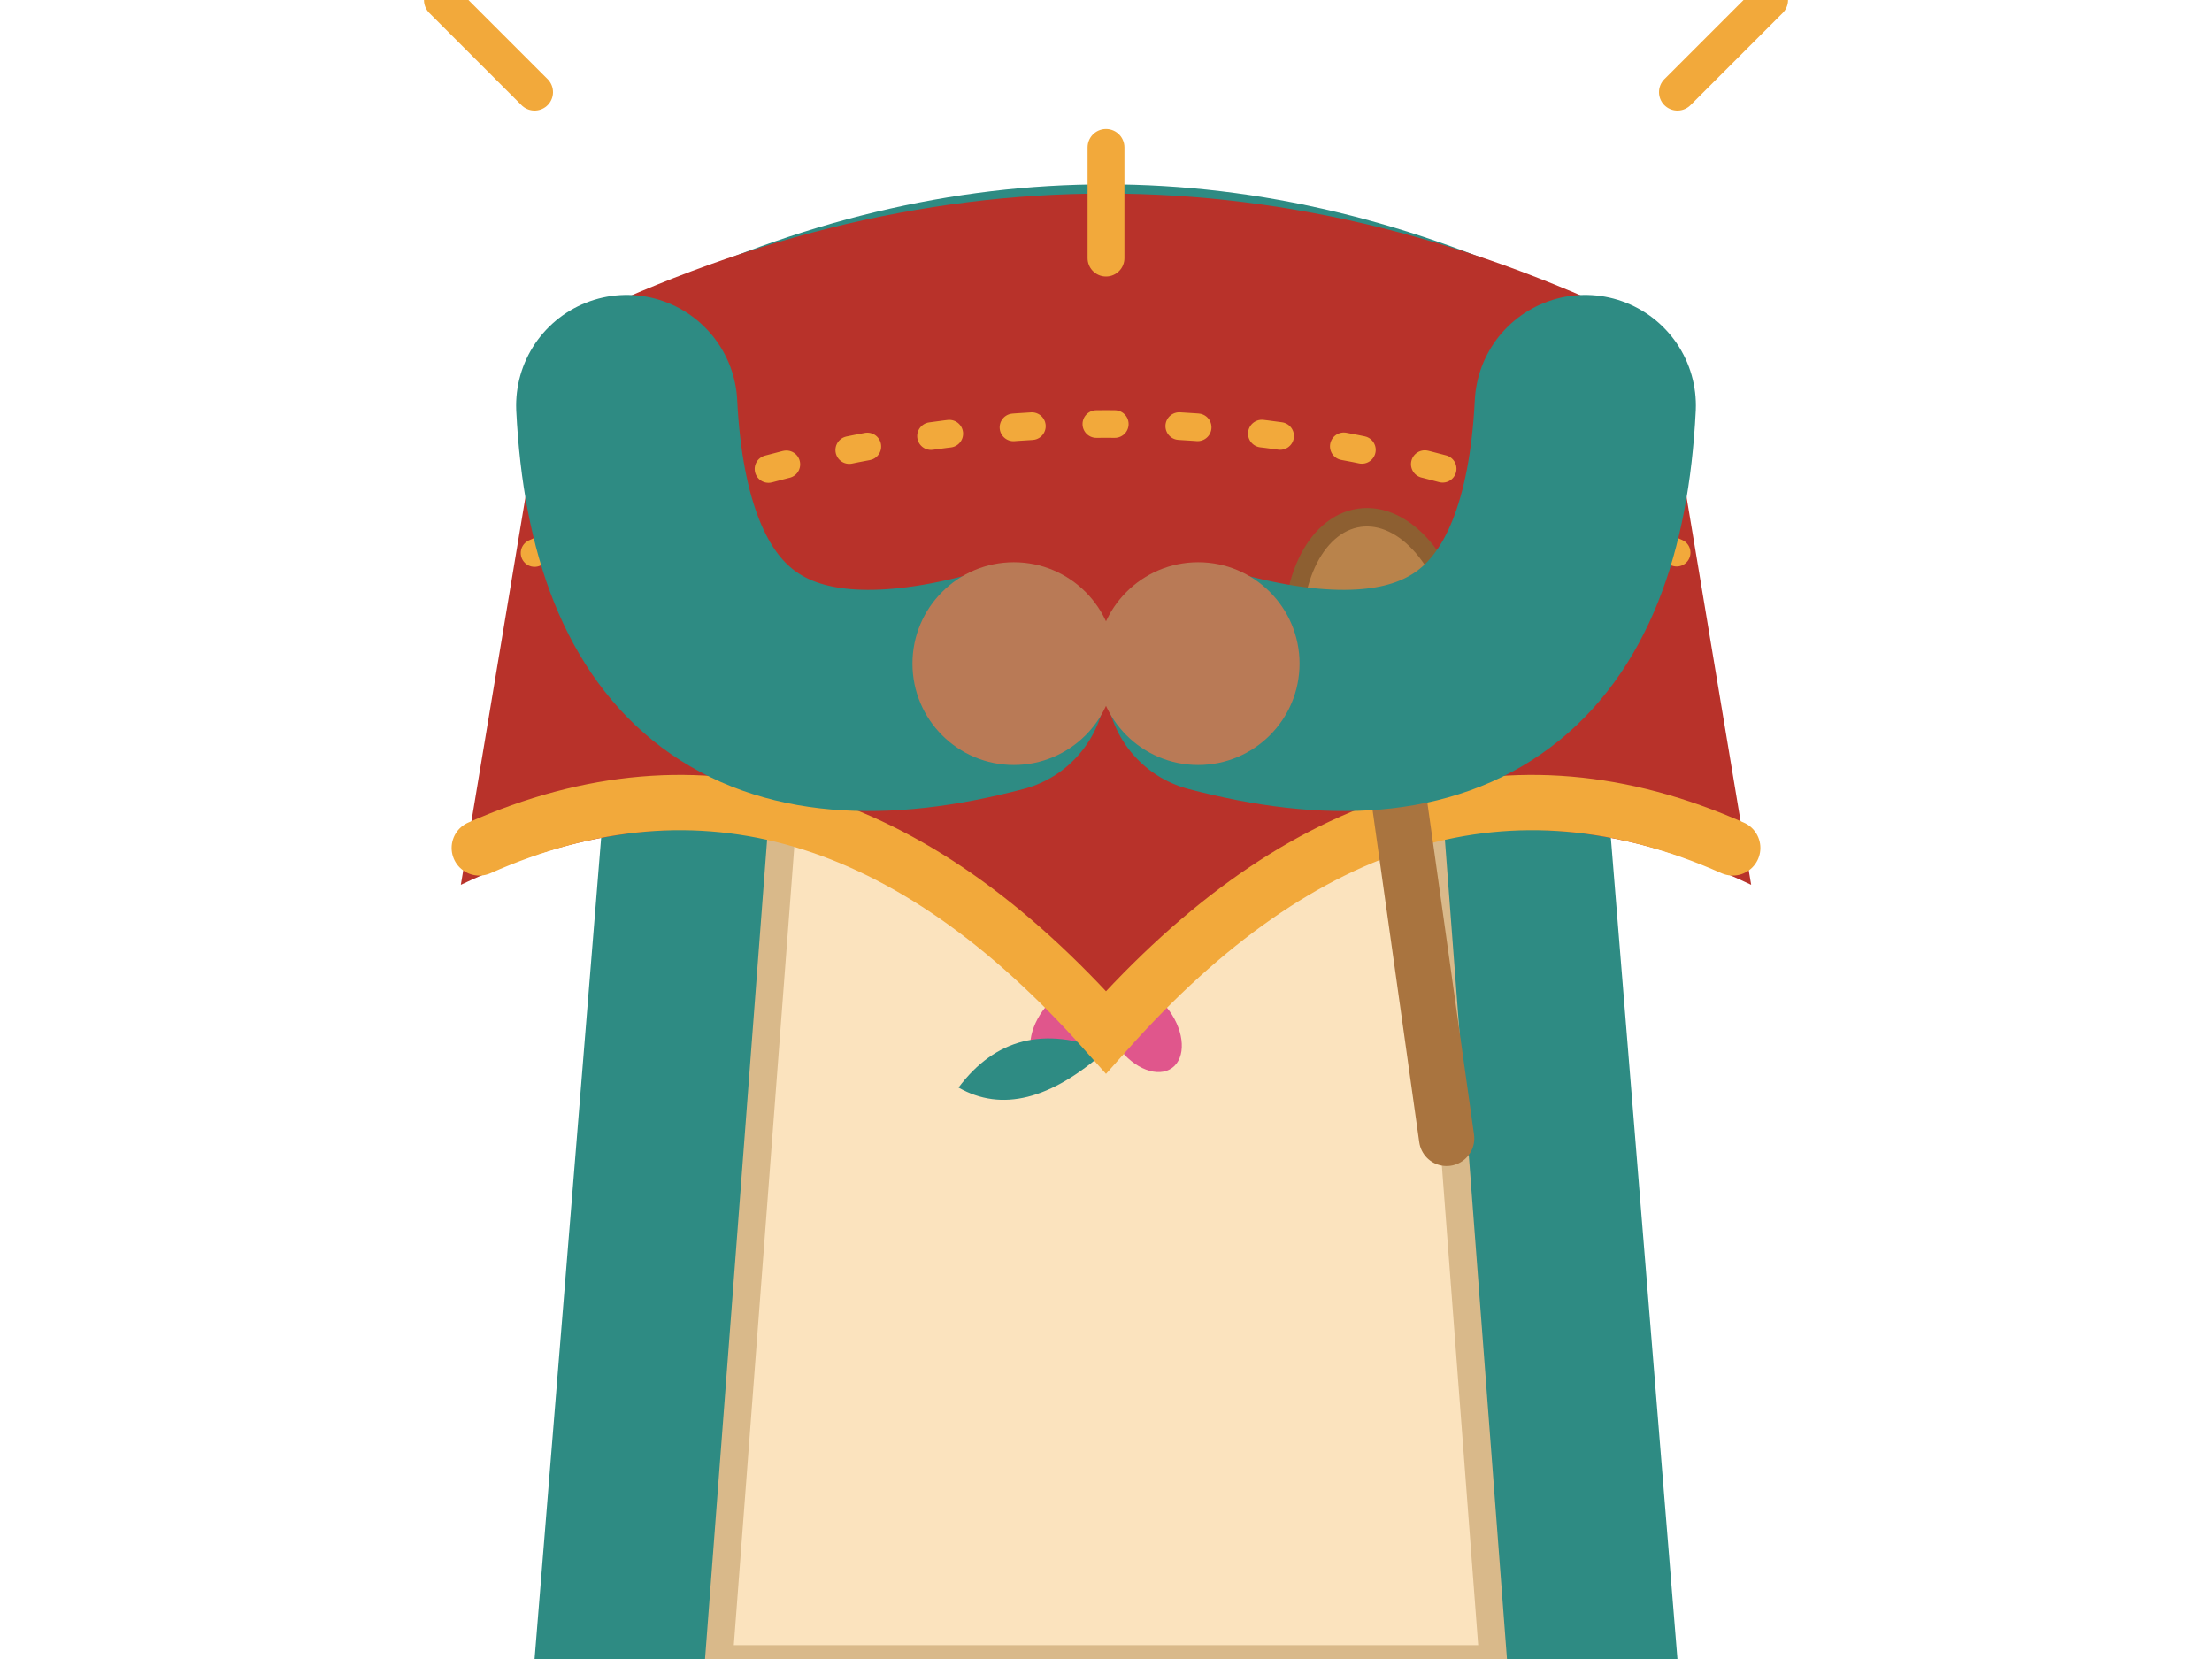
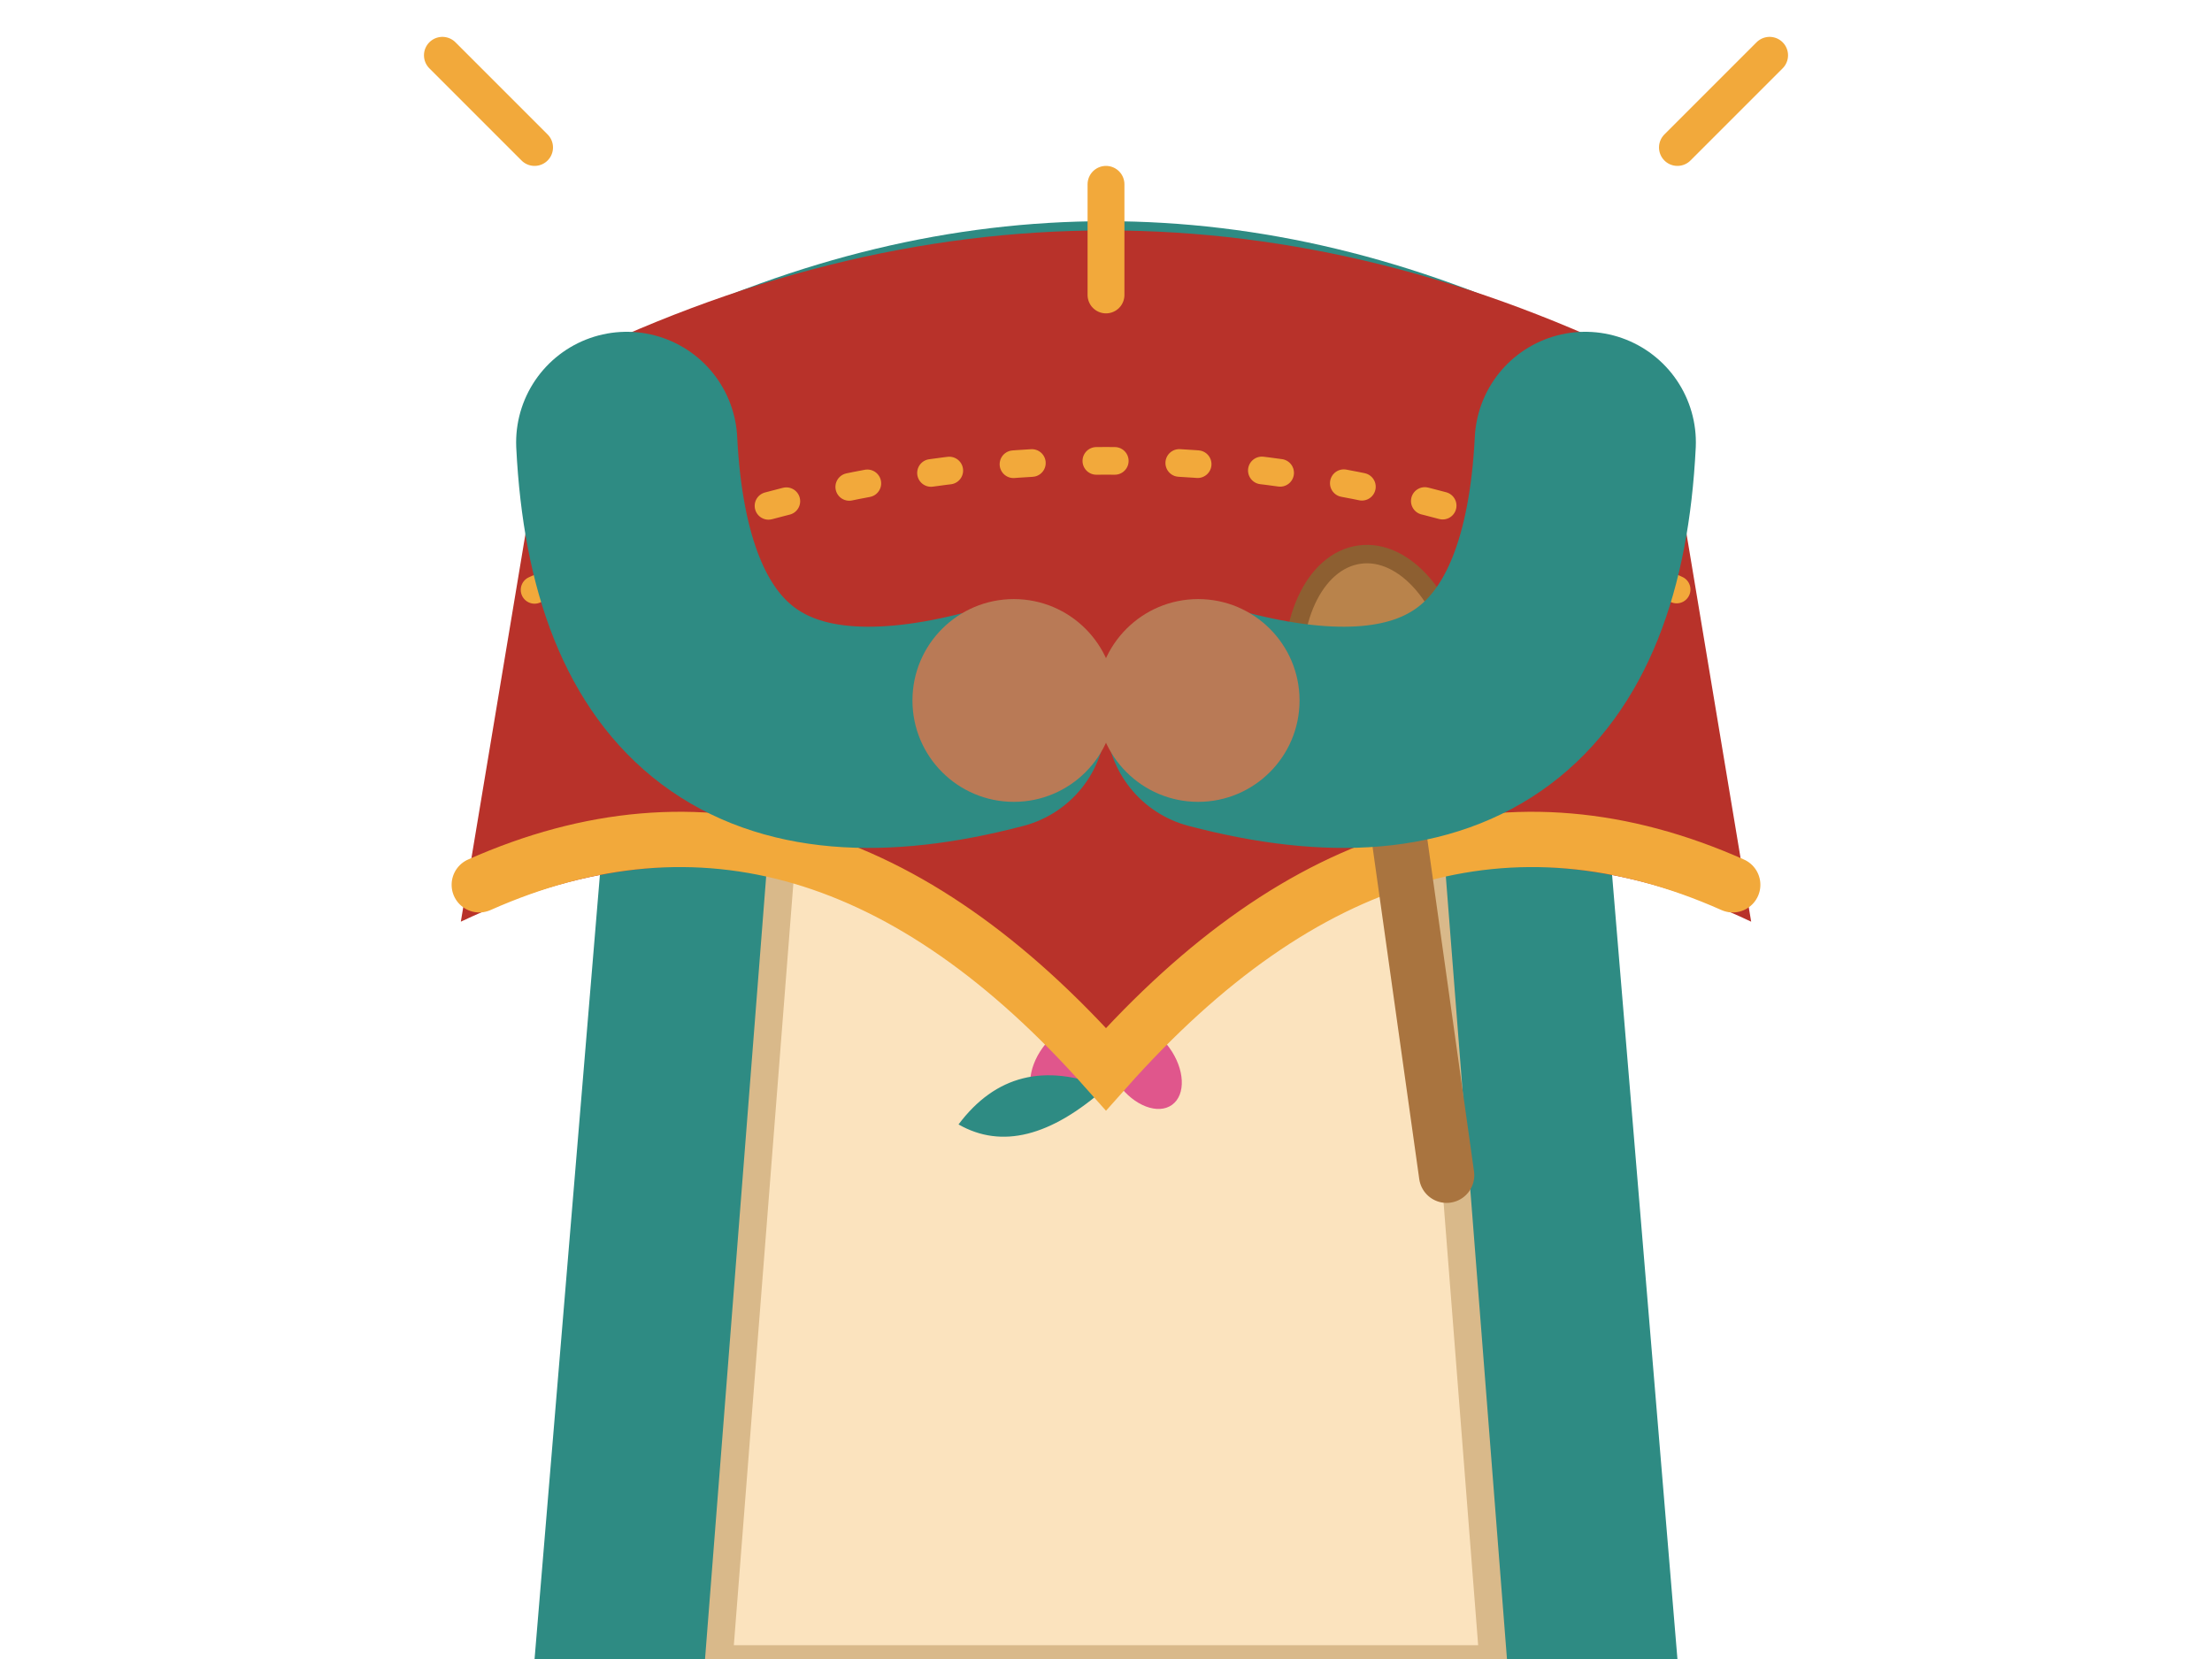
<svg xmlns="http://www.w3.org/2000/svg" viewBox="0 140 240 180" role="img" aria-label="Granma, cuerpo aplaudiendo">
-   <path d="M58 320 L70 172 Q120 148 170 172 L182 320 Z" fill="#2E8B83" />
-   <path d="M88 188 L152 188 L162 320 L78 320 Z" fill="#FBE3BE" stroke="#D9B98A" stroke-width="3" />
-   <path d="M88 188 H152" stroke="#E5D2B3" stroke-width="3" />
-   <g transform="translate(120 246)">
-     <circle r="3" fill="#F2A93B" />
-     <ellipse cx="0" cy="-7" rx="3.4" ry="5.2" fill="#E0568C" transform="rotate(0)" />
-     <ellipse cx="0" cy="-7" rx="3.4" ry="5.2" fill="#E0568C" transform="rotate(72)" />
-     <ellipse cx="0" cy="-7" rx="3.4" ry="5.2" fill="#E0568C" transform="rotate(144)" />
-     <ellipse cx="0" cy="-7" rx="3.4" ry="5.2" fill="#E0568C" transform="rotate(216)" />
-     <ellipse cx="0" cy="-7" rx="3.4" ry="5.2" fill="#E0568C" transform="rotate(288)" />
-     <path d="M0 8 q-9 8 -16 4 q6 -8 16 -4z" fill="#2E8B83" />
+   <g id="cuerpo">
+     <path d="M58 320 L70 176 Q120 152 170 176 L182 320 Z" fill="#2E8B83" />
+     <path d="M88 192 L152 192 L162 320 L78 320 Z" fill="#FBE3BE" stroke="#D9B98A" stroke-width="3" />
+     <path d="M88 192 H152" stroke="#E5D2B3" stroke-width="3" />
+     <g transform="translate(120 250)">
+       <circle r="3" fill="#F2A93B" />
+       <ellipse cx="0" cy="-7" rx="3.4" ry="5.2" fill="#E0568C" transform="rotate(0)" />
+       <ellipse cx="0" cy="-7" rx="3.4" ry="5.2" fill="#E0568C" transform="rotate(72)" />
+       <ellipse cx="0" cy="-7" rx="3.4" ry="5.2" fill="#E0568C" transform="rotate(144)" />
+       <ellipse cx="0" cy="-7" rx="3.4" ry="5.2" fill="#E0568C" transform="rotate(216)" />
+       <ellipse cx="0" cy="-7" rx="3.4" ry="5.2" fill="#E0568C" transform="rotate(288)" />
+       <path d="M0 8 q-9 8 -16 4 q6 -8 16 -4z" fill="#2E8B83" />
+     </g>
+     <path d="M60 180 Q120 150 180 180 L190 240 Q152 222 120 258 Q88 222 50 240 Z" fill="#B8322A" />
+     <path d="M52 236 Q88 220 120 256 Q152 220 188 236" fill="none" stroke="#F2A93B" stroke-width="6" stroke-linecap="round" />
+     <path d="M58 204 Q120 176 182 204" fill="none" stroke="#F2A93B" stroke-width="3" stroke-dasharray="2 7" stroke-linecap="round" />
+     <line x1="58" y1="156" x2="48" y2="146" stroke="#F2A93B" stroke-width="4" stroke-linecap="round" />
+     <line x1="182" y1="156" x2="192" y2="146" stroke="#F2A93B" stroke-width="4" stroke-linecap="round" />
+     <line x1="120" y1="172" x2="120" y2="160" stroke="#F2A93B" stroke-width="4" stroke-linecap="round" />
+     <g transform="rotate(-8 150 218)">
+       <line x1="150" y1="218" x2="150" y2="268" stroke="#A9743F" stroke-width="6" stroke-linecap="round" />
+       <ellipse cx="150" cy="214" rx="9" ry="14" fill="#B9834B" stroke="#8D5F31" stroke-width="2" />
+     </g>
+     <path d="M68 188 Q70 228 108 218" fill="none" stroke="#2E8B83" stroke-width="24" stroke-linecap="round" stroke-linejoin="round" />
+     <path d="M172 188 Q170 228 132 218" fill="none" stroke="#2E8B83" stroke-width="24" stroke-linecap="round" stroke-linejoin="round" />
+     <circle cx="110" cy="216" r="11" fill="#B97A56" />
+     <circle cx="130" cy="216" r="11" fill="#B97A56" />
  </g>
-   <path d="M60 176 Q120 146 180 176 L190 236 Q152 218 120 254 Q88 218 50 236 Z" fill="#B8322A" />
-   <path d="M52 232 Q88 216 120 252 Q152 216 188 232" fill="none" stroke="#F2A93B" stroke-width="6" stroke-linecap="round" />
-   <path d="M58 200 Q120 172 182 200" fill="none" stroke="#F2A93B" stroke-width="3" stroke-dasharray="2 7" stroke-linecap="round" />
-   <line x1="58" y1="150" x2="48" y2="140" stroke="#F2A93B" stroke-width="4" stroke-linecap="round" />
-   <line x1="182" y1="150" x2="192" y2="140" stroke="#F2A93B" stroke-width="4" stroke-linecap="round" />
-   <line x1="120" y1="168" x2="120" y2="156" stroke="#F2A93B" stroke-width="4" stroke-linecap="round" />
-   <g transform="rotate(-8 150 214)">
-     <line x1="150" y1="214" x2="150" y2="264" stroke="#A9743F" stroke-width="6" stroke-linecap="round" />
-     <ellipse cx="150" cy="210" rx="9" ry="14" fill="#B9834B" stroke="#8D5F31" stroke-width="2" />
-   </g>
-   <path d="M68 184 Q70 224 108 214" fill="none" stroke="#2E8B83" stroke-width="24" stroke-linecap="round" stroke-linejoin="round" />
-   <path d="M172 184 Q170 224 132 214" fill="none" stroke="#2E8B83" stroke-width="24" stroke-linecap="round" stroke-linejoin="round" />
-   <circle cx="110" cy="212" r="11" fill="#B97A56" />
-   <circle cx="130" cy="212" r="11" fill="#B97A56" />
</svg>
